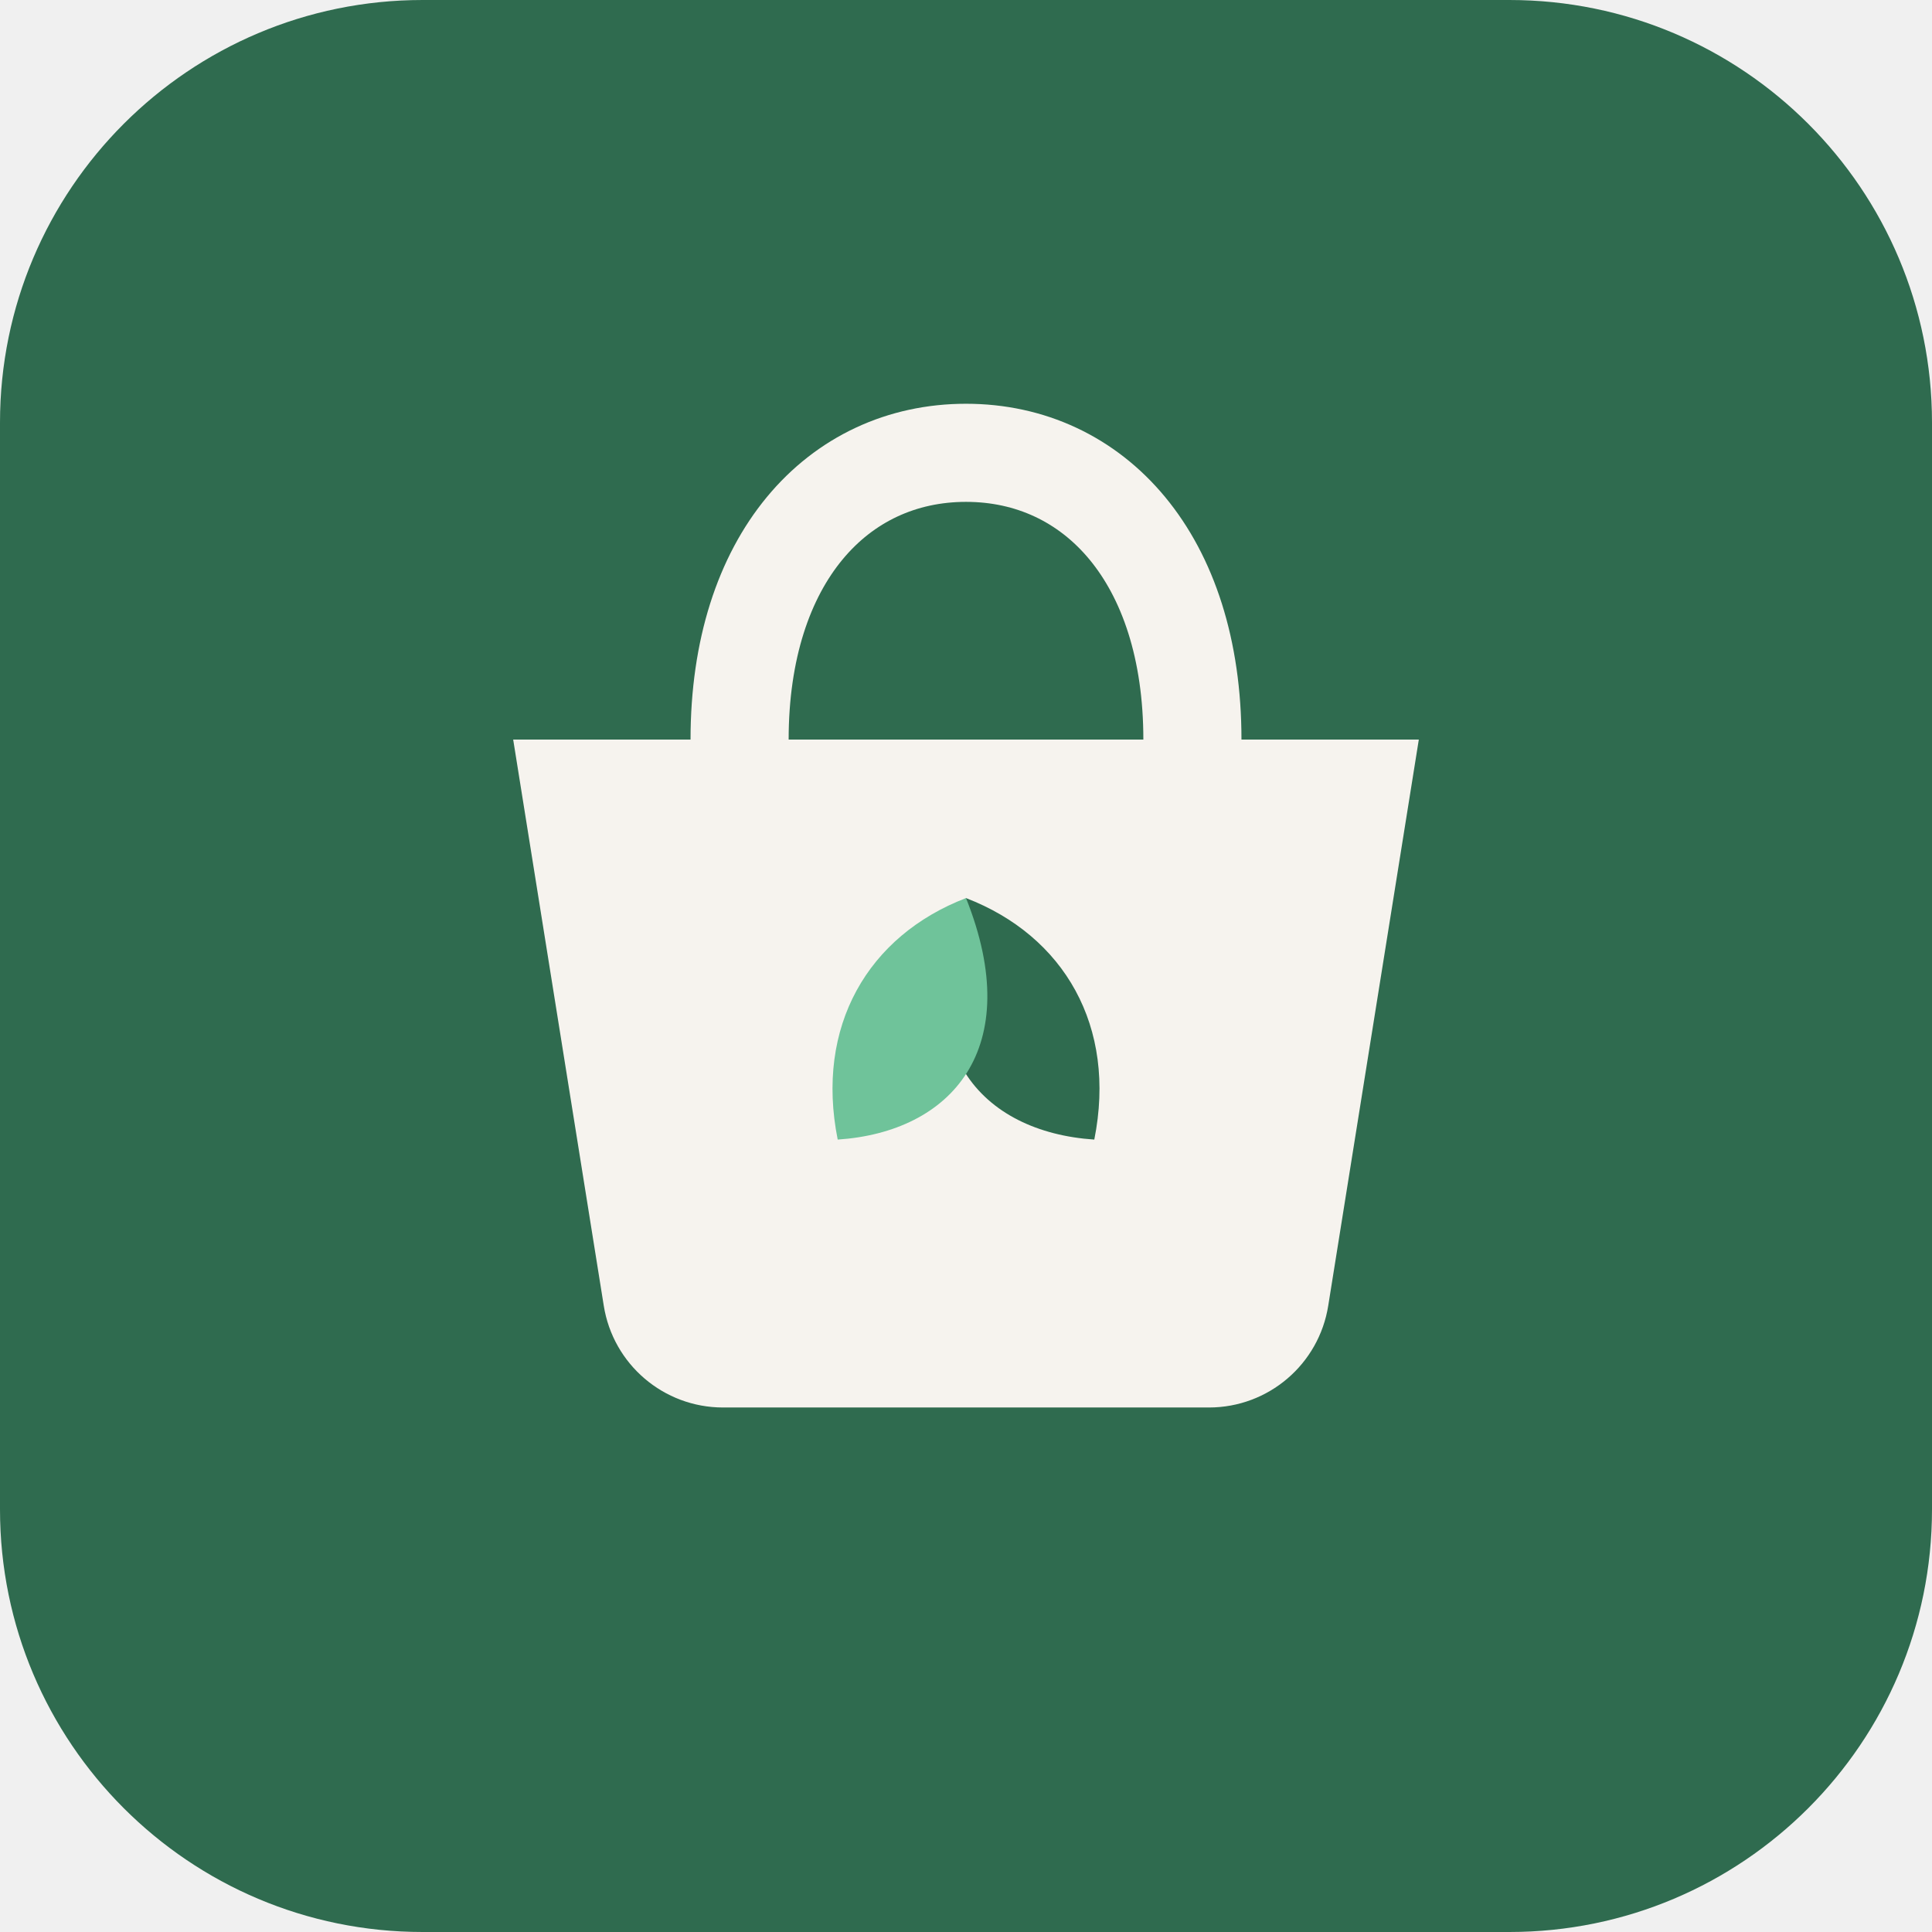
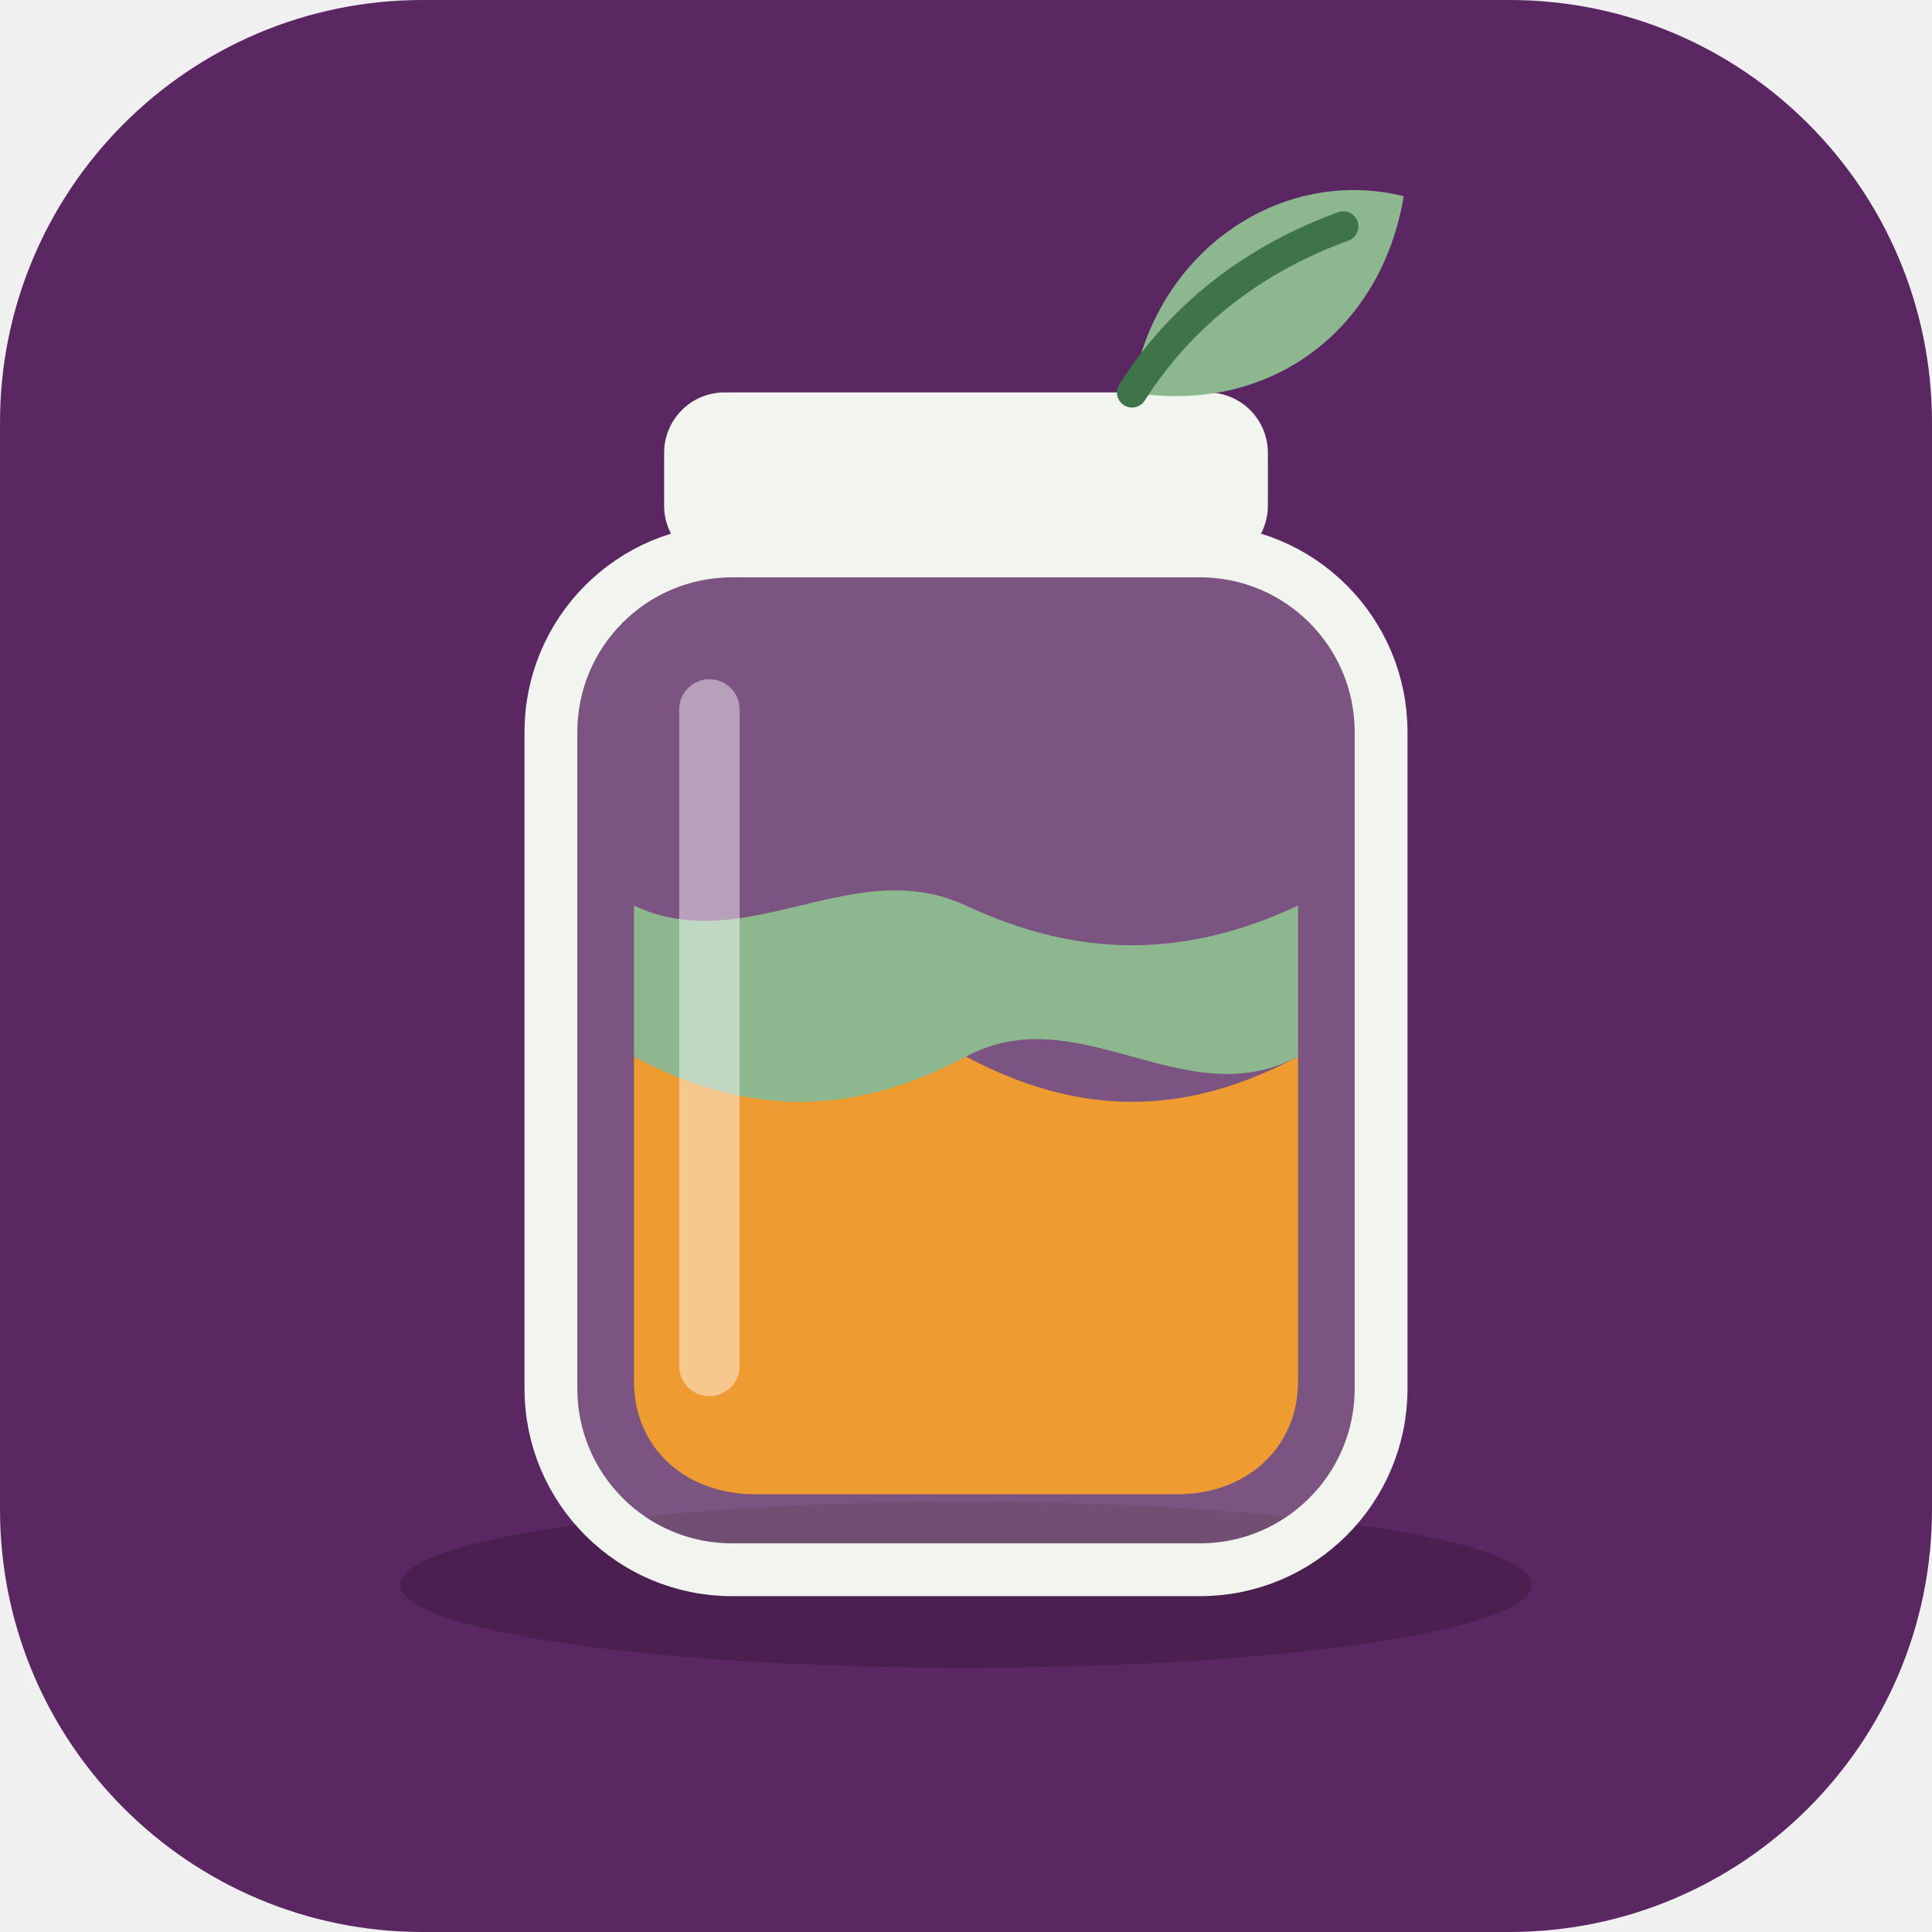
<svg xmlns="http://www.w3.org/2000/svg" viewBox="0 0 512 512">
-   <rect width="512" height="512" rx="112" fill="#2F6B4F" />
-   <path d="M136 196h240l-24 150a32 32 0 0 1-31.6 27H191.6a32 32 0 0 1-31.6-27z" fill="#F6F3EE" />
-   <path d="M196 196c0-48 26-76 60-76s60 28 60 76" fill="none" stroke="#F6F3EE" stroke-width="26" stroke-linecap="round" />
-   <path d="M256 238c26 10 40 34 34 64-30-2-50-24-34-64z" fill="#2F6B4F" />
-   <path d="M256 238c-26 10-40 34-34 64 30-2 50-24 34-64z" fill="#6FC39A" />
+   <rect width="512" height="512" rx="112" fill="#5B2763" />
+   <ellipse cx="256" cy="420" rx="150" ry="22" fill="#000" opacity=".18" />
+   <rect x="176" y="104" width="160" height="46" rx="16" fill="#F2F4EF" />
+   <rect x="146" y="146" width="220" height="270" rx="48" fill="#F2F4EF" opacity=".22" />
+   <rect x="146" y="146" width="220" height="270" rx="48" fill="none" stroke="#F2F4EF" stroke-width="14" />
+   <path d="M168 280c30 16 58-16 88 0s58 16 88 0v86c0 18-14 30-32 30H200c-18 0-32-12-32-30z" fill="#EE9B32" />
+   <path d="M168 240c30 14 58-14 88 0s58 14 88 0v40c-30 16-58-16-88 0s-58 16-88 0z" fill="#8DB88F" />
+   <rect x="180" y="180" width="16" height="190" rx="8" fill="#fff" opacity=".45" />
+   <path d="M300 104c6-38 40-60 72-52-6 36-36 58-72 52z" fill="#8DB88F" />
+   <path d="M300 104c14-22 34-36 56-44" stroke="#3F7449" stroke-width="8" fill="none" stroke-linecap="round" />
</svg>
